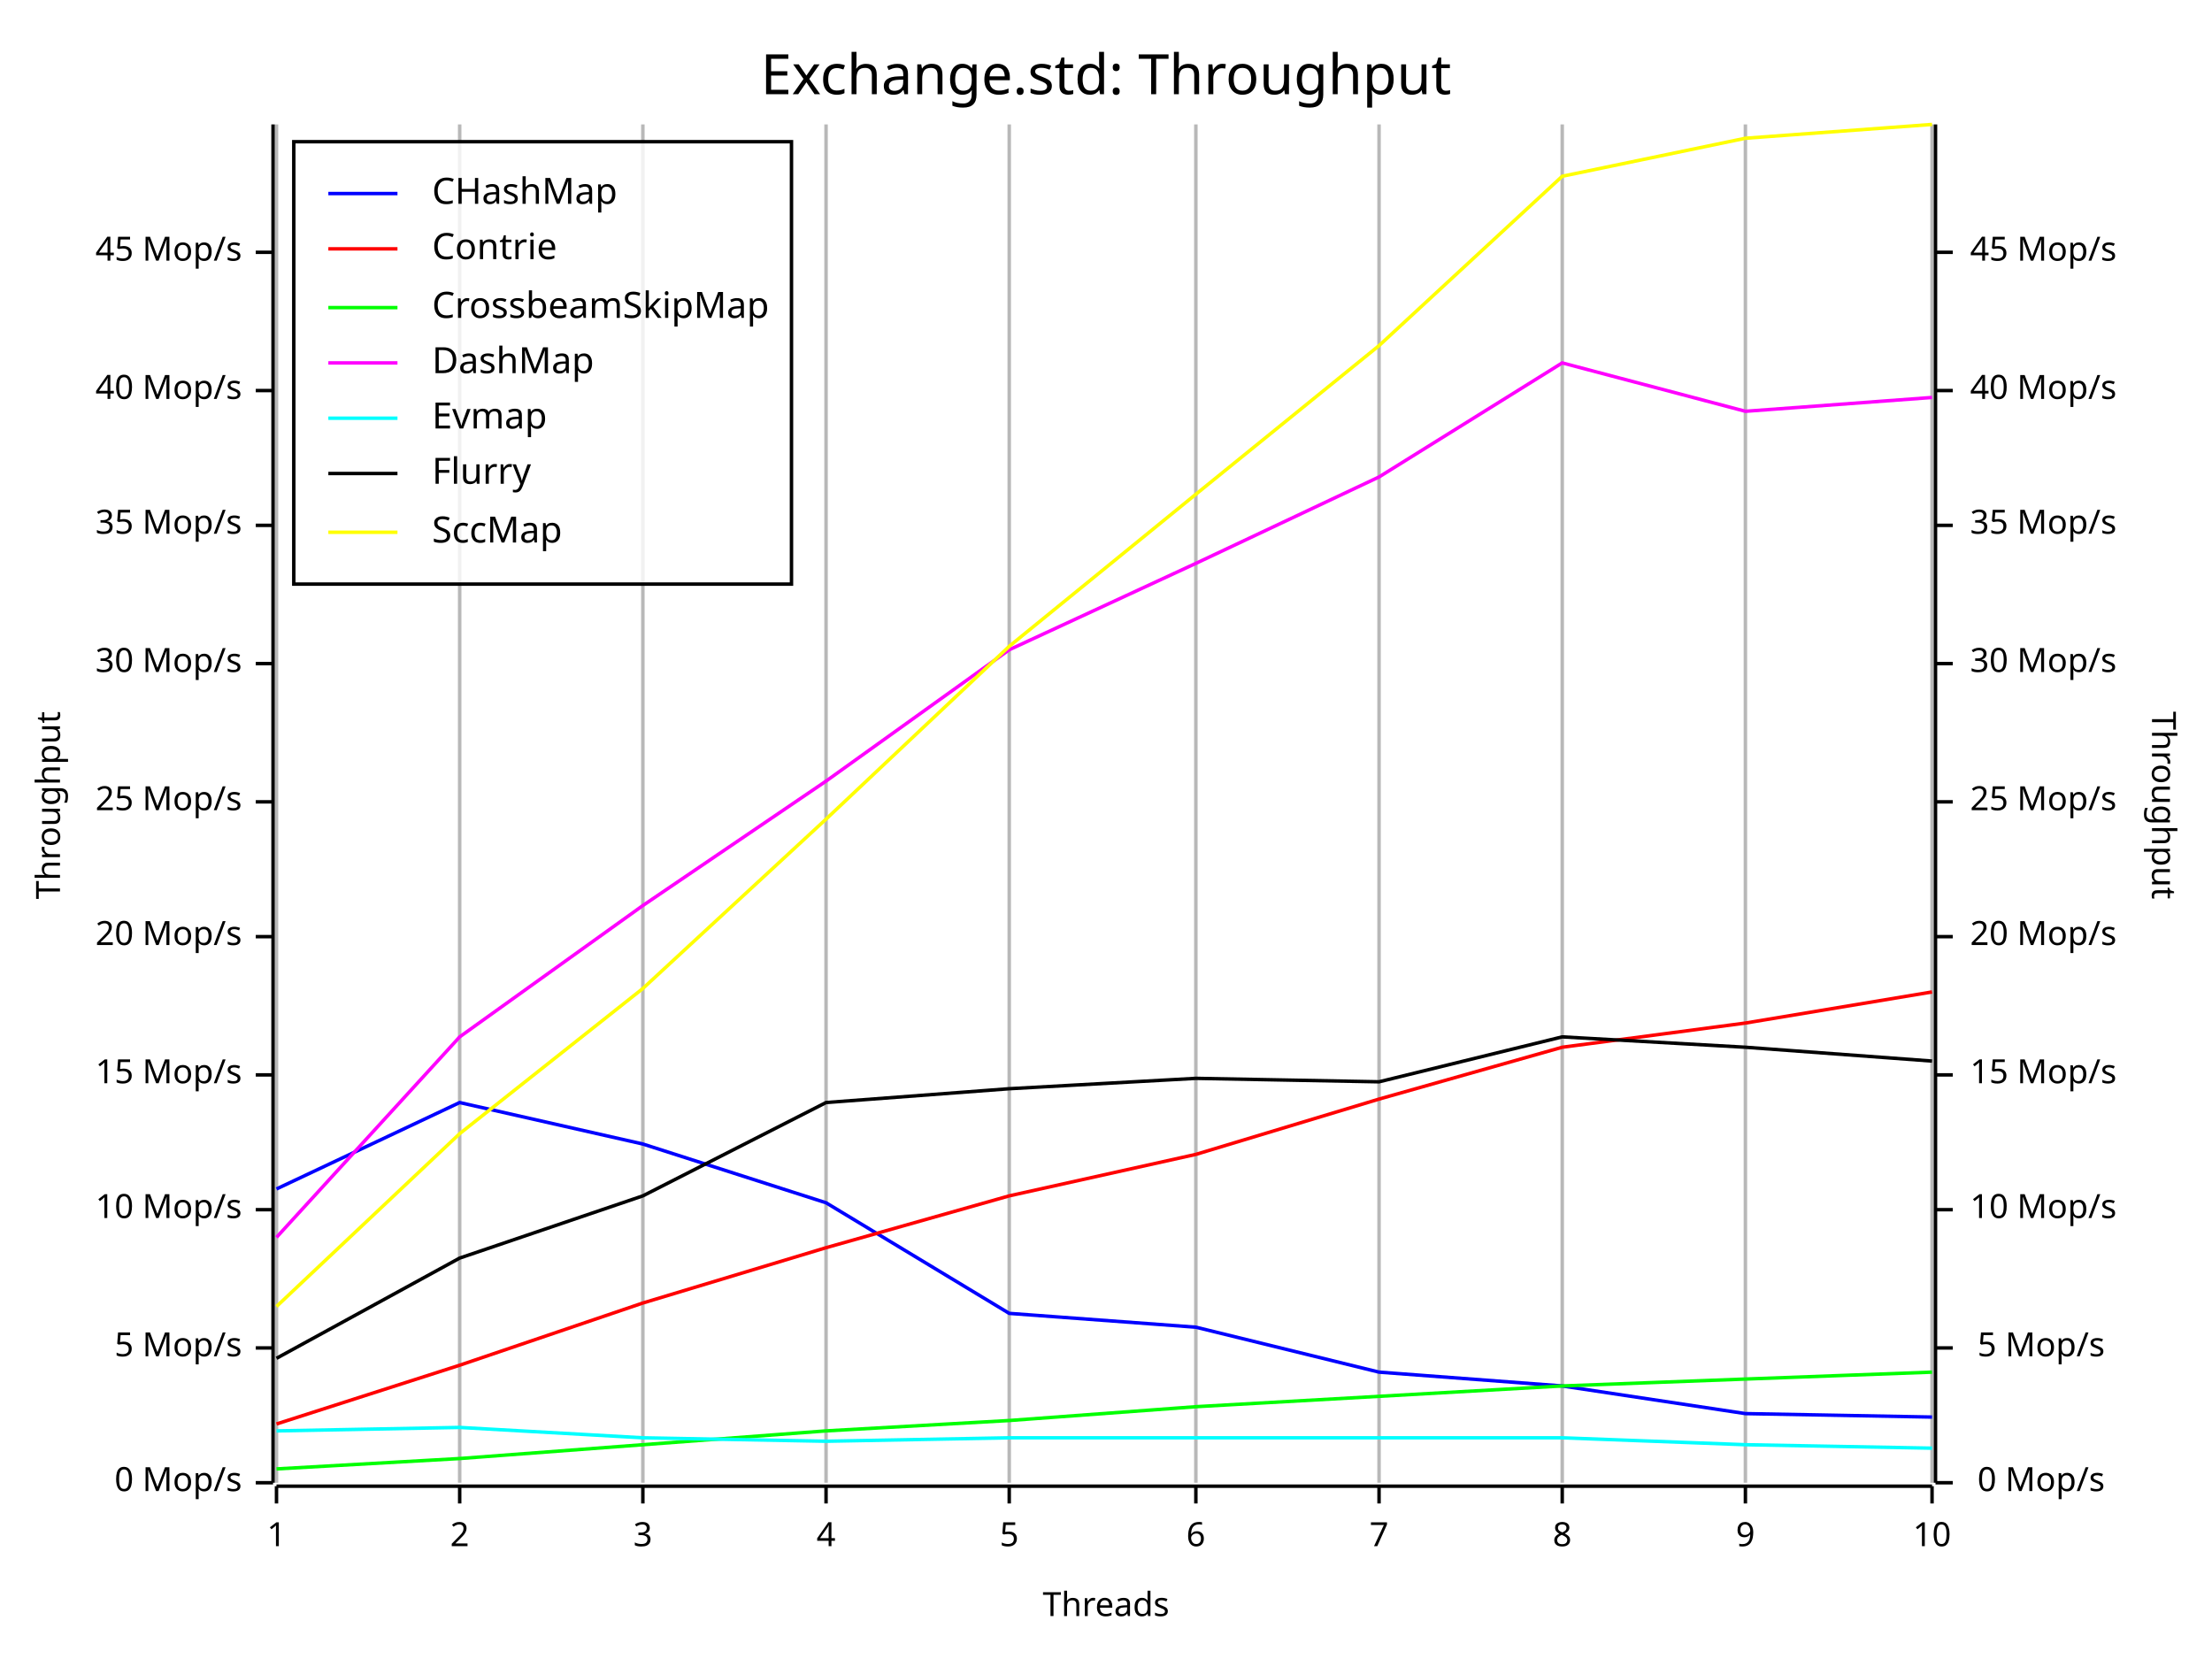
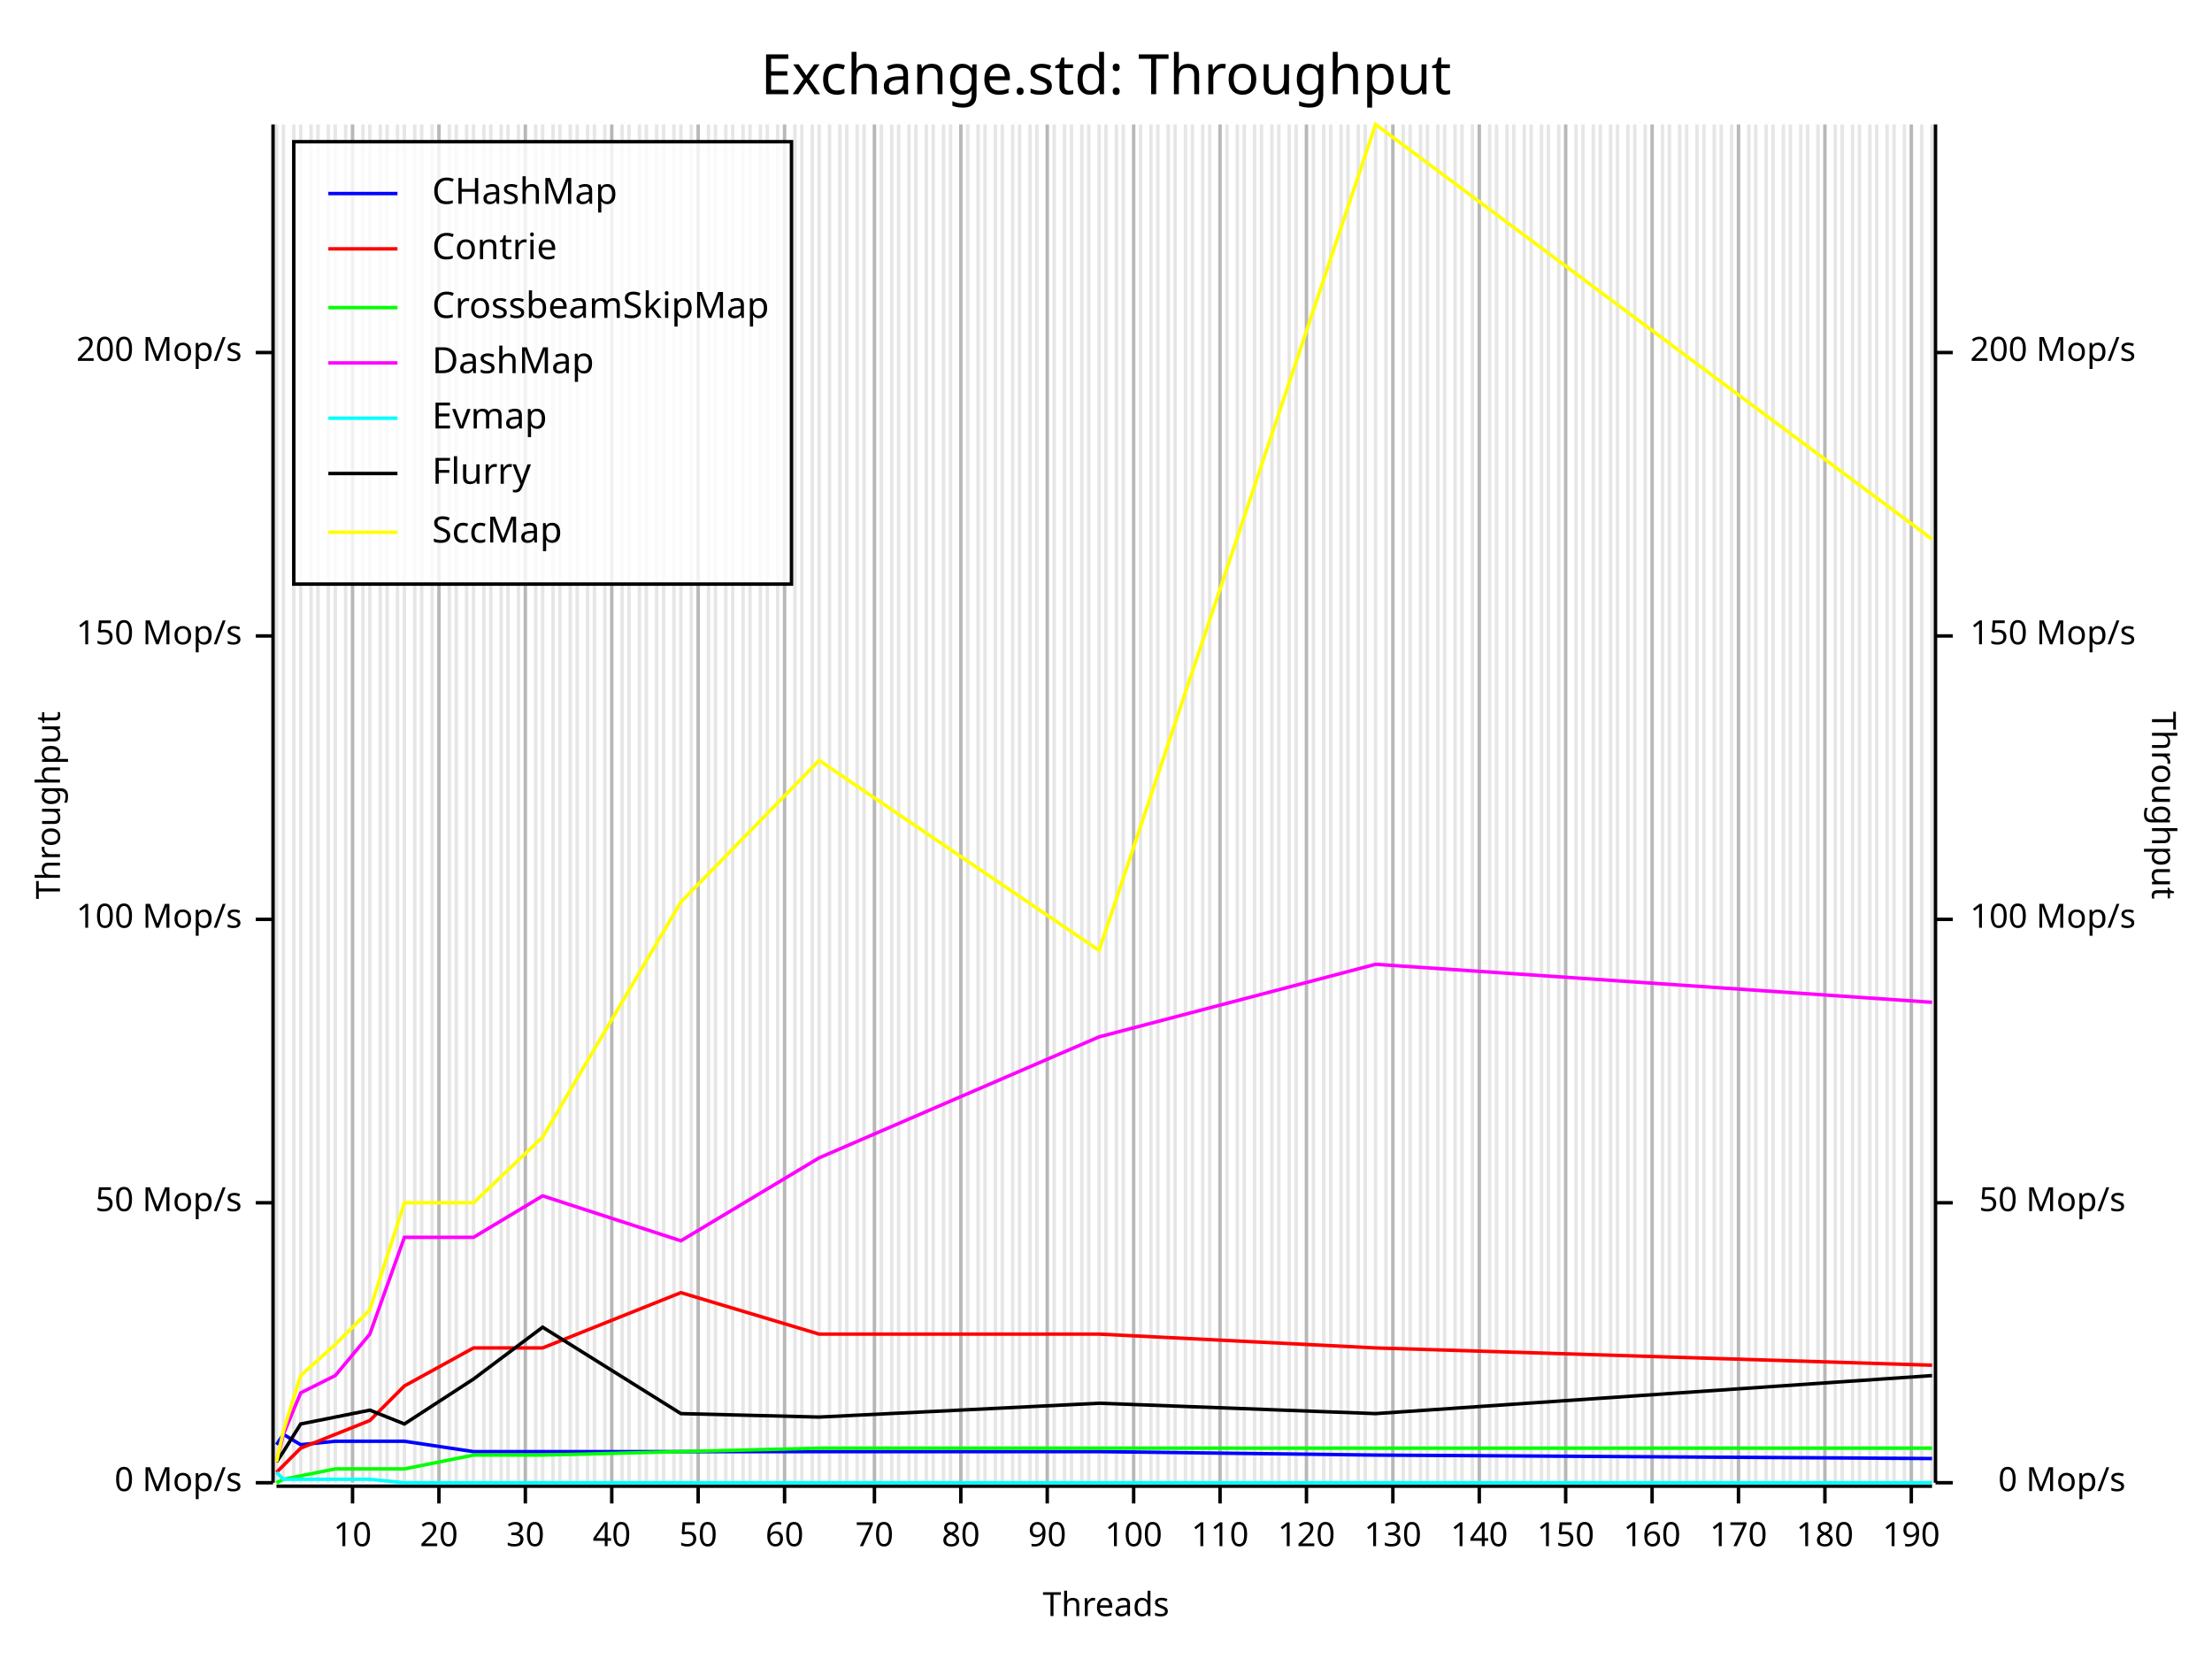
<svg xmlns="http://www.w3.org/2000/svg" width="640" height="480" viewBox="0 0 640 480">
  <rect x="0" y="0" width="640" height="480" opacity="1" fill="#FFFFFF" stroke="none" />
  <text x="320" y="15" dy="0.76em" text-anchor="middle" font-family="Fira Code" font-size="16.129" opacity="1" fill="#000000">
Exchange.std: Throughput
</text>
  <line opacity="0.1" stroke="#000000" stroke-width="1" x1="80" y1="429" x2="80" y2="36" />
-   <line opacity="0.1" stroke="#000000" stroke-width="1" x1="133" y1="429" x2="133" y2="36" />
-   <line opacity="0.1" stroke="#000000" stroke-width="1" x1="186" y1="429" x2="186" y2="36" />
-   <line opacity="0.1" stroke="#000000" stroke-width="1" x1="239" y1="429" x2="239" y2="36" />
-   <line opacity="0.1" stroke="#000000" stroke-width="1" x1="292" y1="429" x2="292" y2="36" />
-   <line opacity="0.1" stroke="#000000" stroke-width="1" x1="346" y1="429" x2="346" y2="36" />
-   <line opacity="0.1" stroke="#000000" stroke-width="1" x1="399" y1="429" x2="399" y2="36" />
-   <line opacity="0.1" stroke="#000000" stroke-width="1" x1="452" y1="429" x2="452" y2="36" />
-   <line opacity="0.1" stroke="#000000" stroke-width="1" x1="505" y1="429" x2="505" y2="36" />
+   <line opacity="0.1" stroke="#000000" stroke-width="1" x1="82" y1="429" x2="82" y2="36" />
+   <line opacity="0.1" stroke="#000000" stroke-width="1" x1="85" y1="429" x2="85" y2="36" />
+   <line opacity="0.1" stroke="#000000" stroke-width="1" x1="87" y1="429" x2="87" y2="36" />
+   <line opacity="0.1" stroke="#000000" stroke-width="1" x1="90" y1="429" x2="90" y2="36" />
+   <line opacity="0.1" stroke="#000000" stroke-width="1" x1="92" y1="429" x2="92" y2="36" />
+   <line opacity="0.1" stroke="#000000" stroke-width="1" x1="95" y1="429" x2="95" y2="36" />
+   <line opacity="0.1" stroke="#000000" stroke-width="1" x1="97" y1="429" x2="97" y2="36" />
+   <line opacity="0.1" stroke="#000000" stroke-width="1" x1="100" y1="429" x2="100" y2="36" />
+   <line opacity="0.1" stroke="#000000" stroke-width="1" x1="102" y1="429" x2="102" y2="36" />
+   <line opacity="0.1" stroke="#000000" stroke-width="1" x1="105" y1="429" x2="105" y2="36" />
+   <line opacity="0.1" stroke="#000000" stroke-width="1" x1="107" y1="429" x2="107" y2="36" />
+   <line opacity="0.1" stroke="#000000" stroke-width="1" x1="110" y1="429" x2="110" y2="36" />
+   <line opacity="0.1" stroke="#000000" stroke-width="1" x1="112" y1="429" x2="112" y2="36" />
+   <line opacity="0.1" stroke="#000000" stroke-width="1" x1="115" y1="429" x2="115" y2="36" />
+   <line opacity="0.1" stroke="#000000" stroke-width="1" x1="117" y1="429" x2="117" y2="36" />
+   <line opacity="0.1" stroke="#000000" stroke-width="1" x1="120" y1="429" x2="120" y2="36" />
+   <line opacity="0.1" stroke="#000000" stroke-width="1" x1="122" y1="429" x2="122" y2="36" />
+   <line opacity="0.1" stroke="#000000" stroke-width="1" x1="125" y1="429" x2="125" y2="36" />
+   <line opacity="0.1" stroke="#000000" stroke-width="1" x1="127" y1="429" x2="127" y2="36" />
+   <line opacity="0.1" stroke="#000000" stroke-width="1" x1="130" y1="429" x2="130" y2="36" />
+   <line opacity="0.1" stroke="#000000" stroke-width="1" x1="132" y1="429" x2="132" y2="36" />
+   <line opacity="0.1" stroke="#000000" stroke-width="1" x1="135" y1="429" x2="135" y2="36" />
+   <line opacity="0.1" stroke="#000000" stroke-width="1" x1="137" y1="429" x2="137" y2="36" />
+   <line opacity="0.1" stroke="#000000" stroke-width="1" x1="140" y1="429" x2="140" y2="36" />
+   <line opacity="0.1" stroke="#000000" stroke-width="1" x1="142" y1="429" x2="142" y2="36" />
+   <line opacity="0.1" stroke="#000000" stroke-width="1" x1="145" y1="429" x2="145" y2="36" />
+   <line opacity="0.1" stroke="#000000" stroke-width="1" x1="147" y1="429" x2="147" y2="36" />
+   <line opacity="0.1" stroke="#000000" stroke-width="1" x1="150" y1="429" x2="150" y2="36" />
+   <line opacity="0.1" stroke="#000000" stroke-width="1" x1="152" y1="429" x2="152" y2="36" />
+   <line opacity="0.1" stroke="#000000" stroke-width="1" x1="155" y1="429" x2="155" y2="36" />
+   <line opacity="0.1" stroke="#000000" stroke-width="1" x1="157" y1="429" x2="157" y2="36" />
+   <line opacity="0.1" stroke="#000000" stroke-width="1" x1="160" y1="429" x2="160" y2="36" />
+   <line opacity="0.1" stroke="#000000" stroke-width="1" x1="162" y1="429" x2="162" y2="36" />
+   <line opacity="0.1" stroke="#000000" stroke-width="1" x1="165" y1="429" x2="165" y2="36" />
+   <line opacity="0.1" stroke="#000000" stroke-width="1" x1="167" y1="429" x2="167" y2="36" />
+   <line opacity="0.1" stroke="#000000" stroke-width="1" x1="170" y1="429" x2="170" y2="36" />
+   <line opacity="0.1" stroke="#000000" stroke-width="1" x1="172" y1="429" x2="172" y2="36" />
+   <line opacity="0.1" stroke="#000000" stroke-width="1" x1="175" y1="429" x2="175" y2="36" />
+   <line opacity="0.1" stroke="#000000" stroke-width="1" x1="177" y1="429" x2="177" y2="36" />
+   <line opacity="0.1" stroke="#000000" stroke-width="1" x1="180" y1="429" x2="180" y2="36" />
+   <line opacity="0.1" stroke="#000000" stroke-width="1" x1="182" y1="429" x2="182" y2="36" />
+   <line opacity="0.1" stroke="#000000" stroke-width="1" x1="185" y1="429" x2="185" y2="36" />
+   <line opacity="0.1" stroke="#000000" stroke-width="1" x1="187" y1="429" x2="187" y2="36" />
+   <line opacity="0.1" stroke="#000000" stroke-width="1" x1="190" y1="429" x2="190" y2="36" />
+   <line opacity="0.1" stroke="#000000" stroke-width="1" x1="192" y1="429" x2="192" y2="36" />
+   <line opacity="0.1" stroke="#000000" stroke-width="1" x1="195" y1="429" x2="195" y2="36" />
+   <line opacity="0.1" stroke="#000000" stroke-width="1" x1="197" y1="429" x2="197" y2="36" />
+   <line opacity="0.1" stroke="#000000" stroke-width="1" x1="200" y1="429" x2="200" y2="36" />
+   <line opacity="0.1" stroke="#000000" stroke-width="1" x1="202" y1="429" x2="202" y2="36" />
+   <line opacity="0.1" stroke="#000000" stroke-width="1" x1="205" y1="429" x2="205" y2="36" />
+   <line opacity="0.1" stroke="#000000" stroke-width="1" x1="207" y1="429" x2="207" y2="36" />
+   <line opacity="0.1" stroke="#000000" stroke-width="1" x1="210" y1="429" x2="210" y2="36" />
+   <line opacity="0.1" stroke="#000000" stroke-width="1" x1="212" y1="429" x2="212" y2="36" />
+   <line opacity="0.1" stroke="#000000" stroke-width="1" x1="215" y1="429" x2="215" y2="36" />
+   <line opacity="0.1" stroke="#000000" stroke-width="1" x1="217" y1="429" x2="217" y2="36" />
+   <line opacity="0.1" stroke="#000000" stroke-width="1" x1="220" y1="429" x2="220" y2="36" />
+   <line opacity="0.1" stroke="#000000" stroke-width="1" x1="222" y1="429" x2="222" y2="36" />
+   <line opacity="0.1" stroke="#000000" stroke-width="1" x1="225" y1="429" x2="225" y2="36" />
+   <line opacity="0.1" stroke="#000000" stroke-width="1" x1="227" y1="429" x2="227" y2="36" />
+   <line opacity="0.1" stroke="#000000" stroke-width="1" x1="230" y1="429" x2="230" y2="36" />
+   <line opacity="0.1" stroke="#000000" stroke-width="1" x1="232" y1="429" x2="232" y2="36" />
+   <line opacity="0.1" stroke="#000000" stroke-width="1" x1="235" y1="429" x2="235" y2="36" />
+   <line opacity="0.1" stroke="#000000" stroke-width="1" x1="237" y1="429" x2="237" y2="36" />
+   <line opacity="0.1" stroke="#000000" stroke-width="1" x1="240" y1="429" x2="240" y2="36" />
+   <line opacity="0.1" stroke="#000000" stroke-width="1" x1="243" y1="429" x2="243" y2="36" />
+   <line opacity="0.1" stroke="#000000" stroke-width="1" x1="245" y1="429" x2="245" y2="36" />
+   <line opacity="0.1" stroke="#000000" stroke-width="1" x1="248" y1="429" x2="248" y2="36" />
+   <line opacity="0.1" stroke="#000000" stroke-width="1" x1="250" y1="429" x2="250" y2="36" />
+   <line opacity="0.1" stroke="#000000" stroke-width="1" x1="253" y1="429" x2="253" y2="36" />
+   <line opacity="0.1" stroke="#000000" stroke-width="1" x1="255" y1="429" x2="255" y2="36" />
+   <line opacity="0.1" stroke="#000000" stroke-width="1" x1="258" y1="429" x2="258" y2="36" />
+   <line opacity="0.1" stroke="#000000" stroke-width="1" x1="260" y1="429" x2="260" y2="36" />
+   <line opacity="0.1" stroke="#000000" stroke-width="1" x1="263" y1="429" x2="263" y2="36" />
+   <line opacity="0.1" stroke="#000000" stroke-width="1" x1="265" y1="429" x2="265" y2="36" />
+   <line opacity="0.1" stroke="#000000" stroke-width="1" x1="268" y1="429" x2="268" y2="36" />
+   <line opacity="0.1" stroke="#000000" stroke-width="1" x1="270" y1="429" x2="270" y2="36" />
+   <line opacity="0.1" stroke="#000000" stroke-width="1" x1="273" y1="429" x2="273" y2="36" />
+   <line opacity="0.1" stroke="#000000" stroke-width="1" x1="275" y1="429" x2="275" y2="36" />
+   <line opacity="0.1" stroke="#000000" stroke-width="1" x1="278" y1="429" x2="278" y2="36" />
+   <line opacity="0.1" stroke="#000000" stroke-width="1" x1="280" y1="429" x2="280" y2="36" />
+   <line opacity="0.1" stroke="#000000" stroke-width="1" x1="283" y1="429" x2="283" y2="36" />
+   <line opacity="0.1" stroke="#000000" stroke-width="1" x1="285" y1="429" x2="285" y2="36" />
+   <line opacity="0.1" stroke="#000000" stroke-width="1" x1="288" y1="429" x2="288" y2="36" />
+   <line opacity="0.1" stroke="#000000" stroke-width="1" x1="290" y1="429" x2="290" y2="36" />
+   <line opacity="0.1" stroke="#000000" stroke-width="1" x1="293" y1="429" x2="293" y2="36" />
+   <line opacity="0.1" stroke="#000000" stroke-width="1" x1="295" y1="429" x2="295" y2="36" />
+   <line opacity="0.1" stroke="#000000" stroke-width="1" x1="298" y1="429" x2="298" y2="36" />
+   <line opacity="0.1" stroke="#000000" stroke-width="1" x1="300" y1="429" x2="300" y2="36" />
+   <line opacity="0.1" stroke="#000000" stroke-width="1" x1="303" y1="429" x2="303" y2="36" />
+   <line opacity="0.1" stroke="#000000" stroke-width="1" x1="305" y1="429" x2="305" y2="36" />
+   <line opacity="0.1" stroke="#000000" stroke-width="1" x1="308" y1="429" x2="308" y2="36" />
+   <line opacity="0.1" stroke="#000000" stroke-width="1" x1="310" y1="429" x2="310" y2="36" />
+   <line opacity="0.1" stroke="#000000" stroke-width="1" x1="313" y1="429" x2="313" y2="36" />
+   <line opacity="0.1" stroke="#000000" stroke-width="1" x1="315" y1="429" x2="315" y2="36" />
+   <line opacity="0.1" stroke="#000000" stroke-width="1" x1="318" y1="429" x2="318" y2="36" />
+   <line opacity="0.1" stroke="#000000" stroke-width="1" x1="320" y1="429" x2="320" y2="36" />
+   <line opacity="0.1" stroke="#000000" stroke-width="1" x1="323" y1="429" x2="323" y2="36" />
+   <line opacity="0.1" stroke="#000000" stroke-width="1" x1="325" y1="429" x2="325" y2="36" />
+   <line opacity="0.1" stroke="#000000" stroke-width="1" x1="328" y1="429" x2="328" y2="36" />
+   <line opacity="0.1" stroke="#000000" stroke-width="1" x1="330" y1="429" x2="330" y2="36" />
+   <line opacity="0.1" stroke="#000000" stroke-width="1" x1="333" y1="429" x2="333" y2="36" />
+   <line opacity="0.1" stroke="#000000" stroke-width="1" x1="335" y1="429" x2="335" y2="36" />
+   <line opacity="0.1" stroke="#000000" stroke-width="1" x1="338" y1="429" x2="338" y2="36" />
+   <line opacity="0.1" stroke="#000000" stroke-width="1" x1="340" y1="429" x2="340" y2="36" />
+   <line opacity="0.1" stroke="#000000" stroke-width="1" x1="343" y1="429" x2="343" y2="36" />
+   <line opacity="0.1" stroke="#000000" stroke-width="1" x1="345" y1="429" x2="345" y2="36" />
+   <line opacity="0.1" stroke="#000000" stroke-width="1" x1="348" y1="429" x2="348" y2="36" />
+   <line opacity="0.1" stroke="#000000" stroke-width="1" x1="350" y1="429" x2="350" y2="36" />
+   <line opacity="0.1" stroke="#000000" stroke-width="1" x1="353" y1="429" x2="353" y2="36" />
+   <line opacity="0.1" stroke="#000000" stroke-width="1" x1="355" y1="429" x2="355" y2="36" />
+   <line opacity="0.1" stroke="#000000" stroke-width="1" x1="358" y1="429" x2="358" y2="36" />
+   <line opacity="0.1" stroke="#000000" stroke-width="1" x1="360" y1="429" x2="360" y2="36" />
+   <line opacity="0.1" stroke="#000000" stroke-width="1" x1="363" y1="429" x2="363" y2="36" />
+   <line opacity="0.1" stroke="#000000" stroke-width="1" x1="365" y1="429" x2="365" y2="36" />
+   <line opacity="0.1" stroke="#000000" stroke-width="1" x1="368" y1="429" x2="368" y2="36" />
+   <line opacity="0.1" stroke="#000000" stroke-width="1" x1="370" y1="429" x2="370" y2="36" />
+   <line opacity="0.1" stroke="#000000" stroke-width="1" x1="373" y1="429" x2="373" y2="36" />
+   <line opacity="0.1" stroke="#000000" stroke-width="1" x1="375" y1="429" x2="375" y2="36" />
+   <line opacity="0.1" stroke="#000000" stroke-width="1" x1="378" y1="429" x2="378" y2="36" />
+   <line opacity="0.1" stroke="#000000" stroke-width="1" x1="380" y1="429" x2="380" y2="36" />
+   <line opacity="0.1" stroke="#000000" stroke-width="1" x1="383" y1="429" x2="383" y2="36" />
+   <line opacity="0.1" stroke="#000000" stroke-width="1" x1="385" y1="429" x2="385" y2="36" />
+   <line opacity="0.1" stroke="#000000" stroke-width="1" x1="388" y1="429" x2="388" y2="36" />
+   <line opacity="0.1" stroke="#000000" stroke-width="1" x1="390" y1="429" x2="390" y2="36" />
+   <line opacity="0.1" stroke="#000000" stroke-width="1" x1="393" y1="429" x2="393" y2="36" />
+   <line opacity="0.1" stroke="#000000" stroke-width="1" x1="395" y1="429" x2="395" y2="36" />
+   <line opacity="0.1" stroke="#000000" stroke-width="1" x1="398" y1="429" x2="398" y2="36" />
+   <line opacity="0.1" stroke="#000000" stroke-width="1" x1="401" y1="429" x2="401" y2="36" />
+   <line opacity="0.1" stroke="#000000" stroke-width="1" x1="403" y1="429" x2="403" y2="36" />
+   <line opacity="0.1" stroke="#000000" stroke-width="1" x1="406" y1="429" x2="406" y2="36" />
+   <line opacity="0.1" stroke="#000000" stroke-width="1" x1="408" y1="429" x2="408" y2="36" />
+   <line opacity="0.1" stroke="#000000" stroke-width="1" x1="411" y1="429" x2="411" y2="36" />
+   <line opacity="0.1" stroke="#000000" stroke-width="1" x1="413" y1="429" x2="413" y2="36" />
+   <line opacity="0.1" stroke="#000000" stroke-width="1" x1="416" y1="429" x2="416" y2="36" />
+   <line opacity="0.1" stroke="#000000" stroke-width="1" x1="418" y1="429" x2="418" y2="36" />
+   <line opacity="0.1" stroke="#000000" stroke-width="1" x1="421" y1="429" x2="421" y2="36" />
+   <line opacity="0.1" stroke="#000000" stroke-width="1" x1="423" y1="429" x2="423" y2="36" />
+   <line opacity="0.1" stroke="#000000" stroke-width="1" x1="426" y1="429" x2="426" y2="36" />
+   <line opacity="0.1" stroke="#000000" stroke-width="1" x1="428" y1="429" x2="428" y2="36" />
+   <line opacity="0.1" stroke="#000000" stroke-width="1" x1="431" y1="429" x2="431" y2="36" />
+   <line opacity="0.1" stroke="#000000" stroke-width="1" x1="433" y1="429" x2="433" y2="36" />
+   <line opacity="0.1" stroke="#000000" stroke-width="1" x1="436" y1="429" x2="436" y2="36" />
+   <line opacity="0.1" stroke="#000000" stroke-width="1" x1="438" y1="429" x2="438" y2="36" />
+   <line opacity="0.1" stroke="#000000" stroke-width="1" x1="441" y1="429" x2="441" y2="36" />
+   <line opacity="0.1" stroke="#000000" stroke-width="1" x1="443" y1="429" x2="443" y2="36" />
+   <line opacity="0.1" stroke="#000000" stroke-width="1" x1="446" y1="429" x2="446" y2="36" />
+   <line opacity="0.1" stroke="#000000" stroke-width="1" x1="448" y1="429" x2="448" y2="36" />
+   <line opacity="0.1" stroke="#000000" stroke-width="1" x1="451" y1="429" x2="451" y2="36" />
+   <line opacity="0.1" stroke="#000000" stroke-width="1" x1="453" y1="429" x2="453" y2="36" />
+   <line opacity="0.1" stroke="#000000" stroke-width="1" x1="456" y1="429" x2="456" y2="36" />
+   <line opacity="0.1" stroke="#000000" stroke-width="1" x1="458" y1="429" x2="458" y2="36" />
+   <line opacity="0.1" stroke="#000000" stroke-width="1" x1="461" y1="429" x2="461" y2="36" />
+   <line opacity="0.1" stroke="#000000" stroke-width="1" x1="463" y1="429" x2="463" y2="36" />
+   <line opacity="0.1" stroke="#000000" stroke-width="1" x1="466" y1="429" x2="466" y2="36" />
+   <line opacity="0.1" stroke="#000000" stroke-width="1" x1="468" y1="429" x2="468" y2="36" />
+   <line opacity="0.1" stroke="#000000" stroke-width="1" x1="471" y1="429" x2="471" y2="36" />
+   <line opacity="0.1" stroke="#000000" stroke-width="1" x1="473" y1="429" x2="473" y2="36" />
+   <line opacity="0.1" stroke="#000000" stroke-width="1" x1="476" y1="429" x2="476" y2="36" />
+   <line opacity="0.1" stroke="#000000" stroke-width="1" x1="478" y1="429" x2="478" y2="36" />
+   <line opacity="0.1" stroke="#000000" stroke-width="1" x1="481" y1="429" x2="481" y2="36" />
+   <line opacity="0.1" stroke="#000000" stroke-width="1" x1="483" y1="429" x2="483" y2="36" />
+   <line opacity="0.1" stroke="#000000" stroke-width="1" x1="486" y1="429" x2="486" y2="36" />
+   <line opacity="0.1" stroke="#000000" stroke-width="1" x1="488" y1="429" x2="488" y2="36" />
+   <line opacity="0.1" stroke="#000000" stroke-width="1" x1="491" y1="429" x2="491" y2="36" />
+   <line opacity="0.1" stroke="#000000" stroke-width="1" x1="493" y1="429" x2="493" y2="36" />
+   <line opacity="0.1" stroke="#000000" stroke-width="1" x1="496" y1="429" x2="496" y2="36" />
+   <line opacity="0.1" stroke="#000000" stroke-width="1" x1="498" y1="429" x2="498" y2="36" />
+   <line opacity="0.1" stroke="#000000" stroke-width="1" x1="501" y1="429" x2="501" y2="36" />
+   <line opacity="0.1" stroke="#000000" stroke-width="1" x1="503" y1="429" x2="503" y2="36" />
+   <line opacity="0.1" stroke="#000000" stroke-width="1" x1="506" y1="429" x2="506" y2="36" />
+   <line opacity="0.1" stroke="#000000" stroke-width="1" x1="508" y1="429" x2="508" y2="36" />
+   <line opacity="0.1" stroke="#000000" stroke-width="1" x1="511" y1="429" x2="511" y2="36" />
+   <line opacity="0.1" stroke="#000000" stroke-width="1" x1="513" y1="429" x2="513" y2="36" />
+   <line opacity="0.1" stroke="#000000" stroke-width="1" x1="516" y1="429" x2="516" y2="36" />
+   <line opacity="0.1" stroke="#000000" stroke-width="1" x1="518" y1="429" x2="518" y2="36" />
+   <line opacity="0.1" stroke="#000000" stroke-width="1" x1="521" y1="429" x2="521" y2="36" />
+   <line opacity="0.1" stroke="#000000" stroke-width="1" x1="523" y1="429" x2="523" y2="36" />
+   <line opacity="0.1" stroke="#000000" stroke-width="1" x1="526" y1="429" x2="526" y2="36" />
+   <line opacity="0.1" stroke="#000000" stroke-width="1" x1="528" y1="429" x2="528" y2="36" />
+   <line opacity="0.1" stroke="#000000" stroke-width="1" x1="531" y1="429" x2="531" y2="36" />
+   <line opacity="0.1" stroke="#000000" stroke-width="1" x1="533" y1="429" x2="533" y2="36" />
+   <line opacity="0.1" stroke="#000000" stroke-width="1" x1="536" y1="429" x2="536" y2="36" />
+   <line opacity="0.1" stroke="#000000" stroke-width="1" x1="538" y1="429" x2="538" y2="36" />
+   <line opacity="0.1" stroke="#000000" stroke-width="1" x1="541" y1="429" x2="541" y2="36" />
+   <line opacity="0.1" stroke="#000000" stroke-width="1" x1="543" y1="429" x2="543" y2="36" />
+   <line opacity="0.1" stroke="#000000" stroke-width="1" x1="546" y1="429" x2="546" y2="36" />
+   <line opacity="0.1" stroke="#000000" stroke-width="1" x1="548" y1="429" x2="548" y2="36" />
+   <line opacity="0.1" stroke="#000000" stroke-width="1" x1="551" y1="429" x2="551" y2="36" />
+   <line opacity="0.1" stroke="#000000" stroke-width="1" x1="553" y1="429" x2="553" y2="36" />
+   <line opacity="0.1" stroke="#000000" stroke-width="1" x1="556" y1="429" x2="556" y2="36" />
  <line opacity="0.1" stroke="#000000" stroke-width="1" x1="559" y1="429" x2="559" y2="36" />
  <text x="10" y="233" dy="0.76em" text-anchor="middle" font-family="sans-serif" font-size="9.677" opacity="1" fill="#000000" transform="rotate(270, 10, 233)">
Throughput
</text>
  <text x="320" y="470" dy="-0.5ex" text-anchor="middle" font-family="sans-serif" font-size="9.677" opacity="1" fill="#000000">
Threads
</text>
  <text x="630" y="233" dy="0.76em" text-anchor="middle" font-family="sans-serif" font-size="9.677" opacity="1" fill="#000000" transform="rotate(90, 630, 233)">
Throughput
</text>
-   <line opacity="0.2" stroke="#000000" stroke-width="1" x1="80" y1="429" x2="80" y2="36" />
-   <line opacity="0.2" stroke="#000000" stroke-width="1" x1="133" y1="429" x2="133" y2="36" />
-   <line opacity="0.2" stroke="#000000" stroke-width="1" x1="186" y1="429" x2="186" y2="36" />
-   <line opacity="0.2" stroke="#000000" stroke-width="1" x1="239" y1="429" x2="239" y2="36" />
-   <line opacity="0.2" stroke="#000000" stroke-width="1" x1="292" y1="429" x2="292" y2="36" />
-   <line opacity="0.2" stroke="#000000" stroke-width="1" x1="346" y1="429" x2="346" y2="36" />
-   <line opacity="0.2" stroke="#000000" stroke-width="1" x1="399" y1="429" x2="399" y2="36" />
-   <line opacity="0.2" stroke="#000000" stroke-width="1" x1="452" y1="429" x2="452" y2="36" />
-   <line opacity="0.2" stroke="#000000" stroke-width="1" x1="505" y1="429" x2="505" y2="36" />
-   <line opacity="0.2" stroke="#000000" stroke-width="1" x1="559" y1="429" x2="559" y2="36" />
+   <line opacity="0.2" stroke="#000000" stroke-width="1" x1="102" y1="429" x2="102" y2="36" />
+   <line opacity="0.2" stroke="#000000" stroke-width="1" x1="127" y1="429" x2="127" y2="36" />
+   <line opacity="0.2" stroke="#000000" stroke-width="1" x1="152" y1="429" x2="152" y2="36" />
+   <line opacity="0.2" stroke="#000000" stroke-width="1" x1="177" y1="429" x2="177" y2="36" />
+   <line opacity="0.2" stroke="#000000" stroke-width="1" x1="202" y1="429" x2="202" y2="36" />
+   <line opacity="0.2" stroke="#000000" stroke-width="1" x1="227" y1="429" x2="227" y2="36" />
+   <line opacity="0.2" stroke="#000000" stroke-width="1" x1="253" y1="429" x2="253" y2="36" />
+   <line opacity="0.2" stroke="#000000" stroke-width="1" x1="278" y1="429" x2="278" y2="36" />
+   <line opacity="0.2" stroke="#000000" stroke-width="1" x1="303" y1="429" x2="303" y2="36" />
+   <line opacity="0.2" stroke="#000000" stroke-width="1" x1="328" y1="429" x2="328" y2="36" />
+   <line opacity="0.2" stroke="#000000" stroke-width="1" x1="353" y1="429" x2="353" y2="36" />
+   <line opacity="0.2" stroke="#000000" stroke-width="1" x1="378" y1="429" x2="378" y2="36" />
+   <line opacity="0.2" stroke="#000000" stroke-width="1" x1="403" y1="429" x2="403" y2="36" />
+   <line opacity="0.2" stroke="#000000" stroke-width="1" x1="428" y1="429" x2="428" y2="36" />
+   <line opacity="0.2" stroke="#000000" stroke-width="1" x1="453" y1="429" x2="453" y2="36" />
+   <line opacity="0.2" stroke="#000000" stroke-width="1" x1="478" y1="429" x2="478" y2="36" />
+   <line opacity="0.2" stroke="#000000" stroke-width="1" x1="503" y1="429" x2="503" y2="36" />
+   <line opacity="0.2" stroke="#000000" stroke-width="1" x1="528" y1="429" x2="528" y2="36" />
+   <line opacity="0.2" stroke="#000000" stroke-width="1" x1="553" y1="429" x2="553" y2="36" />
  <polyline fill="none" opacity="1" stroke="#000000" stroke-width="1" points="79,36 79,429 " />
  <text x="70" y="429" dy="0.5ex" text-anchor="end" font-family="sans-serif" font-size="9.677" opacity="1" fill="#000000">
0 Mop/s
</text>
  <polyline fill="none" opacity="1" stroke="#000000" stroke-width="1" points="74,429 79,429 " />
-   <text x="70" y="390" dy="0.5ex" text-anchor="end" font-family="sans-serif" font-size="9.677" opacity="1" fill="#000000">
- 5 Mop/s
- </text>
-   <polyline fill="none" opacity="1" stroke="#000000" stroke-width="1" points="74,390 79,390 " />
-   <text x="70" y="350" dy="0.5ex" text-anchor="end" font-family="sans-serif" font-size="9.677" opacity="1" fill="#000000">
- 10 Mop/s
- </text>
-   <polyline fill="none" opacity="1" stroke="#000000" stroke-width="1" points="74,350 79,350 " />
-   <text x="70" y="311" dy="0.5ex" text-anchor="end" font-family="sans-serif" font-size="9.677" opacity="1" fill="#000000">
- 15 Mop/s
- </text>
-   <polyline fill="none" opacity="1" stroke="#000000" stroke-width="1" points="74,311 79,311 " />
-   <text x="70" y="271" dy="0.5ex" text-anchor="end" font-family="sans-serif" font-size="9.677" opacity="1" fill="#000000">
- 20 Mop/s
- </text>
-   <polyline fill="none" opacity="1" stroke="#000000" stroke-width="1" points="74,271 79,271 " />
-   <text x="70" y="232" dy="0.5ex" text-anchor="end" font-family="sans-serif" font-size="9.677" opacity="1" fill="#000000">
- 25 Mop/s
- </text>
-   <polyline fill="none" opacity="1" stroke="#000000" stroke-width="1" points="74,232 79,232 " />
-   <text x="70" y="192" dy="0.5ex" text-anchor="end" font-family="sans-serif" font-size="9.677" opacity="1" fill="#000000">
- 30 Mop/s
- </text>
-   <polyline fill="none" opacity="1" stroke="#000000" stroke-width="1" points="74,192 79,192 " />
-   <text x="70" y="152" dy="0.5ex" text-anchor="end" font-family="sans-serif" font-size="9.677" opacity="1" fill="#000000">
- 35 Mop/s
- </text>
-   <polyline fill="none" opacity="1" stroke="#000000" stroke-width="1" points="74,152 79,152 " />
-   <text x="70" y="113" dy="0.5ex" text-anchor="end" font-family="sans-serif" font-size="9.677" opacity="1" fill="#000000">
- 40 Mop/s
- </text>
-   <polyline fill="none" opacity="1" stroke="#000000" stroke-width="1" points="74,113 79,113 " />
-   <text x="70" y="73" dy="0.5ex" text-anchor="end" font-family="sans-serif" font-size="9.677" opacity="1" fill="#000000">
- 45 Mop/s
- </text>
-   <polyline fill="none" opacity="1" stroke="#000000" stroke-width="1" points="74,73 79,73 " />
+   <text x="70" y="348" dy="0.5ex" text-anchor="end" font-family="sans-serif" font-size="9.677" opacity="1" fill="#000000">
+ 50 Mop/s
+ </text>
+   <polyline fill="none" opacity="1" stroke="#000000" stroke-width="1" points="74,348 79,348 " />
+   <text x="70" y="266" dy="0.5ex" text-anchor="end" font-family="sans-serif" font-size="9.677" opacity="1" fill="#000000">
+ 100 Mop/s
+ </text>
+   <polyline fill="none" opacity="1" stroke="#000000" stroke-width="1" points="74,266 79,266 " />
+   <text x="70" y="184" dy="0.5ex" text-anchor="end" font-family="sans-serif" font-size="9.677" opacity="1" fill="#000000">
+ 150 Mop/s
+ </text>
+   <polyline fill="none" opacity="1" stroke="#000000" stroke-width="1" points="74,184 79,184 " />
+   <text x="70" y="102" dy="0.5ex" text-anchor="end" font-family="sans-serif" font-size="9.677" opacity="1" fill="#000000">
+ 200 Mop/s
+ </text>
+   <polyline fill="none" opacity="1" stroke="#000000" stroke-width="1" points="74,102 79,102 " />
  <polyline fill="none" opacity="1" stroke="#000000" stroke-width="1" points="80,430 559,430 " />
-   <text x="80" y="440" dy="0.76em" text-anchor="middle" font-family="sans-serif" font-size="9.677" opacity="1" fill="#000000">
- 1
- </text>
-   <polyline fill="none" opacity="1" stroke="#000000" stroke-width="1" points="80,430 80,435 " />
-   <text x="133" y="440" dy="0.76em" text-anchor="middle" font-family="sans-serif" font-size="9.677" opacity="1" fill="#000000">
- 2
- </text>
-   <polyline fill="none" opacity="1" stroke="#000000" stroke-width="1" points="133,430 133,435 " />
-   <text x="186" y="440" dy="0.76em" text-anchor="middle" font-family="sans-serif" font-size="9.677" opacity="1" fill="#000000">
- 3
- </text>
-   <polyline fill="none" opacity="1" stroke="#000000" stroke-width="1" points="186,430 186,435 " />
-   <text x="239" y="440" dy="0.76em" text-anchor="middle" font-family="sans-serif" font-size="9.677" opacity="1" fill="#000000">
- 4
- </text>
-   <polyline fill="none" opacity="1" stroke="#000000" stroke-width="1" points="239,430 239,435 " />
-   <text x="292" y="440" dy="0.76em" text-anchor="middle" font-family="sans-serif" font-size="9.677" opacity="1" fill="#000000">
- 5
- </text>
-   <polyline fill="none" opacity="1" stroke="#000000" stroke-width="1" points="292,430 292,435 " />
-   <text x="346" y="440" dy="0.76em" text-anchor="middle" font-family="sans-serif" font-size="9.677" opacity="1" fill="#000000">
- 6
- </text>
-   <polyline fill="none" opacity="1" stroke="#000000" stroke-width="1" points="346,430 346,435 " />
-   <text x="399" y="440" dy="0.76em" text-anchor="middle" font-family="sans-serif" font-size="9.677" opacity="1" fill="#000000">
- 7
- </text>
-   <polyline fill="none" opacity="1" stroke="#000000" stroke-width="1" points="399,430 399,435 " />
-   <text x="452" y="440" dy="0.76em" text-anchor="middle" font-family="sans-serif" font-size="9.677" opacity="1" fill="#000000">
- 8
- </text>
-   <polyline fill="none" opacity="1" stroke="#000000" stroke-width="1" points="452,430 452,435 " />
-   <text x="505" y="440" dy="0.76em" text-anchor="middle" font-family="sans-serif" font-size="9.677" opacity="1" fill="#000000">
- 9
- </text>
-   <polyline fill="none" opacity="1" stroke="#000000" stroke-width="1" points="505,430 505,435 " />
-   <text x="559" y="440" dy="0.76em" text-anchor="middle" font-family="sans-serif" font-size="9.677" opacity="1" fill="#000000">
+   <text x="102" y="440" dy="0.76em" text-anchor="middle" font-family="sans-serif" font-size="9.677" opacity="1" fill="#000000">
10
</text>
-   <polyline fill="none" opacity="1" stroke="#000000" stroke-width="1" points="559,430 559,435 " />
+   <polyline fill="none" opacity="1" stroke="#000000" stroke-width="1" points="102,430 102,435 " />
+   <text x="127" y="440" dy="0.76em" text-anchor="middle" font-family="sans-serif" font-size="9.677" opacity="1" fill="#000000">
+ 20
+ </text>
+   <polyline fill="none" opacity="1" stroke="#000000" stroke-width="1" points="127,430 127,435 " />
+   <text x="152" y="440" dy="0.76em" text-anchor="middle" font-family="sans-serif" font-size="9.677" opacity="1" fill="#000000">
+ 30
+ </text>
+   <polyline fill="none" opacity="1" stroke="#000000" stroke-width="1" points="152,430 152,435 " />
+   <text x="177" y="440" dy="0.76em" text-anchor="middle" font-family="sans-serif" font-size="9.677" opacity="1" fill="#000000">
+ 40
+ </text>
+   <polyline fill="none" opacity="1" stroke="#000000" stroke-width="1" points="177,430 177,435 " />
+   <text x="202" y="440" dy="0.76em" text-anchor="middle" font-family="sans-serif" font-size="9.677" opacity="1" fill="#000000">
+ 50
+ </text>
+   <polyline fill="none" opacity="1" stroke="#000000" stroke-width="1" points="202,430 202,435 " />
+   <text x="227" y="440" dy="0.76em" text-anchor="middle" font-family="sans-serif" font-size="9.677" opacity="1" fill="#000000">
+ 60
+ </text>
+   <polyline fill="none" opacity="1" stroke="#000000" stroke-width="1" points="227,430 227,435 " />
+   <text x="253" y="440" dy="0.76em" text-anchor="middle" font-family="sans-serif" font-size="9.677" opacity="1" fill="#000000">
+ 70
+ </text>
+   <polyline fill="none" opacity="1" stroke="#000000" stroke-width="1" points="253,430 253,435 " />
+   <text x="278" y="440" dy="0.76em" text-anchor="middle" font-family="sans-serif" font-size="9.677" opacity="1" fill="#000000">
+ 80
+ </text>
+   <polyline fill="none" opacity="1" stroke="#000000" stroke-width="1" points="278,430 278,435 " />
+   <text x="303" y="440" dy="0.76em" text-anchor="middle" font-family="sans-serif" font-size="9.677" opacity="1" fill="#000000">
+ 90
+ </text>
+   <polyline fill="none" opacity="1" stroke="#000000" stroke-width="1" points="303,430 303,435 " />
+   <text x="328" y="440" dy="0.76em" text-anchor="middle" font-family="sans-serif" font-size="9.677" opacity="1" fill="#000000">
+ 100
+ </text>
+   <polyline fill="none" opacity="1" stroke="#000000" stroke-width="1" points="328,430 328,435 " />
+   <text x="353" y="440" dy="0.76em" text-anchor="middle" font-family="sans-serif" font-size="9.677" opacity="1" fill="#000000">
+ 110
+ </text>
+   <polyline fill="none" opacity="1" stroke="#000000" stroke-width="1" points="353,430 353,435 " />
+   <text x="378" y="440" dy="0.76em" text-anchor="middle" font-family="sans-serif" font-size="9.677" opacity="1" fill="#000000">
+ 120
+ </text>
+   <polyline fill="none" opacity="1" stroke="#000000" stroke-width="1" points="378,430 378,435 " />
+   <text x="403" y="440" dy="0.76em" text-anchor="middle" font-family="sans-serif" font-size="9.677" opacity="1" fill="#000000">
+ 130
+ </text>
+   <polyline fill="none" opacity="1" stroke="#000000" stroke-width="1" points="403,430 403,435 " />
+   <text x="428" y="440" dy="0.76em" text-anchor="middle" font-family="sans-serif" font-size="9.677" opacity="1" fill="#000000">
+ 140
+ </text>
+   <polyline fill="none" opacity="1" stroke="#000000" stroke-width="1" points="428,430 428,435 " />
+   <text x="453" y="440" dy="0.76em" text-anchor="middle" font-family="sans-serif" font-size="9.677" opacity="1" fill="#000000">
+ 150
+ </text>
+   <polyline fill="none" opacity="1" stroke="#000000" stroke-width="1" points="453,430 453,435 " />
+   <text x="478" y="440" dy="0.76em" text-anchor="middle" font-family="sans-serif" font-size="9.677" opacity="1" fill="#000000">
+ 160
+ </text>
+   <polyline fill="none" opacity="1" stroke="#000000" stroke-width="1" points="478,430 478,435 " />
+   <text x="503" y="440" dy="0.76em" text-anchor="middle" font-family="sans-serif" font-size="9.677" opacity="1" fill="#000000">
+ 170
+ </text>
+   <polyline fill="none" opacity="1" stroke="#000000" stroke-width="1" points="503,430 503,435 " />
+   <text x="528" y="440" dy="0.76em" text-anchor="middle" font-family="sans-serif" font-size="9.677" opacity="1" fill="#000000">
+ 180
+ </text>
+   <polyline fill="none" opacity="1" stroke="#000000" stroke-width="1" points="528,430 528,435 " />
+   <text x="553" y="440" dy="0.76em" text-anchor="middle" font-family="sans-serif" font-size="9.677" opacity="1" fill="#000000">
+ 190
+ </text>
+   <polyline fill="none" opacity="1" stroke="#000000" stroke-width="1" points="553,430 553,435 " />
  <polyline fill="none" opacity="1" stroke="#000000" stroke-width="1" points="560,36 560,429 " />
-   <text x="609" y="429" dy="0.5ex" text-anchor="end" font-family="sans-serif" font-size="9.677" opacity="1" fill="#000000">
+   <text x="615" y="429" dy="0.5ex" text-anchor="end" font-family="sans-serif" font-size="9.677" opacity="1" fill="#000000">
0 Mop/s
</text>
  <polyline fill="none" opacity="1" stroke="#000000" stroke-width="1" points="560,429 565,429 " />
-   <text x="609" y="390" dy="0.5ex" text-anchor="end" font-family="sans-serif" font-size="9.677" opacity="1" fill="#000000">
- 5 Mop/s
- </text>
-   <polyline fill="none" opacity="1" stroke="#000000" stroke-width="1" points="560,390 565,390 " />
-   <text x="570" y="350" dy="0.5ex" text-anchor="start" font-family="sans-serif" font-size="9.677" opacity="1" fill="#000000">
- 10 Mop/s
- </text>
-   <polyline fill="none" opacity="1" stroke="#000000" stroke-width="1" points="560,350 565,350 " />
-   <text x="570" y="311" dy="0.5ex" text-anchor="start" font-family="sans-serif" font-size="9.677" opacity="1" fill="#000000">
- 15 Mop/s
- </text>
-   <polyline fill="none" opacity="1" stroke="#000000" stroke-width="1" points="560,311 565,311 " />
-   <text x="570" y="271" dy="0.5ex" text-anchor="start" font-family="sans-serif" font-size="9.677" opacity="1" fill="#000000">
- 20 Mop/s
- </text>
-   <polyline fill="none" opacity="1" stroke="#000000" stroke-width="1" points="560,271 565,271 " />
-   <text x="570" y="232" dy="0.5ex" text-anchor="start" font-family="sans-serif" font-size="9.677" opacity="1" fill="#000000">
- 25 Mop/s
- </text>
-   <polyline fill="none" opacity="1" stroke="#000000" stroke-width="1" points="560,232 565,232 " />
-   <text x="570" y="192" dy="0.5ex" text-anchor="start" font-family="sans-serif" font-size="9.677" opacity="1" fill="#000000">
- 30 Mop/s
- </text>
-   <polyline fill="none" opacity="1" stroke="#000000" stroke-width="1" points="560,192 565,192 " />
-   <text x="570" y="152" dy="0.5ex" text-anchor="start" font-family="sans-serif" font-size="9.677" opacity="1" fill="#000000">
- 35 Mop/s
- </text>
-   <polyline fill="none" opacity="1" stroke="#000000" stroke-width="1" points="560,152 565,152 " />
-   <text x="570" y="113" dy="0.5ex" text-anchor="start" font-family="sans-serif" font-size="9.677" opacity="1" fill="#000000">
- 40 Mop/s
- </text>
-   <polyline fill="none" opacity="1" stroke="#000000" stroke-width="1" points="560,113 565,113 " />
-   <text x="570" y="73" dy="0.5ex" text-anchor="start" font-family="sans-serif" font-size="9.677" opacity="1" fill="#000000">
- 45 Mop/s
- </text>
-   <polyline fill="none" opacity="1" stroke="#000000" stroke-width="1" points="560,73 565,73 " />
-   <polyline fill="none" opacity="1" stroke="#0000FF" stroke-width="1" points="80,344 133,319 186,331 239,348 292,380 346,384 399,397 452,401 505,409 559,410 " />
-   <polyline fill="none" opacity="1" stroke="#FF0000" stroke-width="1" points="80,412 133,395 186,377 239,361 292,346 346,334 399,318 452,303 505,296 559,287 " />
-   <polyline fill="none" opacity="1" stroke="#00FF00" stroke-width="1" points="80,425 133,422 186,418 239,414 292,411 346,407 399,404 452,401 505,399 559,397 " />
-   <polyline fill="none" opacity="1" stroke="#FF00FF" stroke-width="1" points="80,358 133,300 186,262 239,226 292,188 346,163 399,138 452,105 505,119 559,115 " />
-   <polyline fill="none" opacity="1" stroke="#00FFFF" stroke-width="1" points="80,414 133,413 186,416 239,417 292,416 346,416 399,416 452,416 505,418 559,419 " />
-   <polyline fill="none" opacity="1" stroke="#000000" stroke-width="1" points="80,393 133,364 186,346 239,319 292,315 346,312 399,313 452,300 505,303 559,307 " />
-   <polyline fill="none" opacity="1" stroke="#FFFF00" stroke-width="1" points="80,378 133,328 186,286 239,237 292,187 346,143 399,100 452,51 505,40 559,36 " />
+   <text x="615" y="348" dy="0.5ex" text-anchor="end" font-family="sans-serif" font-size="9.677" opacity="1" fill="#000000">
+ 50 Mop/s
+ </text>
+   <polyline fill="none" opacity="1" stroke="#000000" stroke-width="1" points="560,348 565,348 " />
+   <text x="570" y="266" dy="0.5ex" text-anchor="start" font-family="sans-serif" font-size="9.677" opacity="1" fill="#000000">
+ 100 Mop/s
+ </text>
+   <polyline fill="none" opacity="1" stroke="#000000" stroke-width="1" points="560,266 565,266 " />
+   <text x="570" y="184" dy="0.5ex" text-anchor="start" font-family="sans-serif" font-size="9.677" opacity="1" fill="#000000">
+ 150 Mop/s
+ </text>
+   <polyline fill="none" opacity="1" stroke="#000000" stroke-width="1" points="560,184 565,184 " />
+   <text x="570" y="102" dy="0.5ex" text-anchor="start" font-family="sans-serif" font-size="9.677" opacity="1" fill="#000000">
+ 200 Mop/s
+ </text>
+   <polyline fill="none" opacity="1" stroke="#000000" stroke-width="1" points="560,102 565,102 " />
+   <polyline fill="none" opacity="1" stroke="#0000FF" stroke-width="1" points="80,418 82,415 87,418 97,417 107,417 117,417 137,420 157,420 197,420 237,420 318,420 398,421 559,422 " />
+   <polyline fill="none" opacity="1" stroke="#FF0000" stroke-width="1" points="80,426 82,424 87,419 97,415 107,411 117,401 137,390 157,390 197,374 237,386 318,386 398,390 559,395 " />
+   <polyline fill="none" opacity="1" stroke="#00FF00" stroke-width="1" points="80,429 82,428 87,427 97,425 107,425 117,425 137,421 157,421 197,420 237,419 318,419 398,419 559,419 " />
+   <polyline fill="none" opacity="1" stroke="#FF00FF" stroke-width="1" points="80,423 82,415 87,403 97,398 107,386 117,358 137,358 157,346 197,359 237,335 318,300 398,279 559,290 " />
+   <polyline fill="none" opacity="1" stroke="#00FFFF" stroke-width="1" points="80,426 82,428 87,428 97,428 107,428 117,429 137,429 157,429 197,429 237,429 318,429 398,429 559,429 " />
+   <polyline fill="none" opacity="1" stroke="#000000" stroke-width="1" points="80,423 82,420 87,412 97,410 107,408 117,412 137,399 157,384 197,409 237,410 318,406 398,409 559,398 " />
+   <polyline fill="none" opacity="1" stroke="#FFFF00" stroke-width="1" points="80,423 82,414 87,398 97,389 107,379 117,348 137,348 157,329 197,261 237,220 318,275 398,36 559,156 " />
  <rect x="85" y="41" width="144" height="128" opacity="0.8" fill="#FFFFFF" stroke="none" />
  <rect x="85" y="41" width="144" height="128" opacity="1" fill="none" stroke="#000000" />
  <text x="125" y="51" dy="0.76em" text-anchor="start" font-family="Fira Code" font-size="10.484" opacity="1" fill="#000000">
CHashMap
</text>
  <text x="125" y="67" dy="0.76em" text-anchor="start" font-family="Fira Code" font-size="10.484" opacity="1" fill="#000000">
Contrie
</text>
  <text x="125" y="84" dy="0.76em" text-anchor="start" font-family="Fira Code" font-size="10.484" opacity="1" fill="#000000">
CrossbeamSkipMap
</text>
  <text x="125" y="100" dy="0.76em" text-anchor="start" font-family="Fira Code" font-size="10.484" opacity="1" fill="#000000">
DashMap
</text>
  <text x="125" y="116" dy="0.76em" text-anchor="start" font-family="Fira Code" font-size="10.484" opacity="1" fill="#000000">
Evmap
</text>
  <text x="125" y="132" dy="0.76em" text-anchor="start" font-family="Fira Code" font-size="10.484" opacity="1" fill="#000000">
Flurry
</text>
  <text x="125" y="149" dy="0.76em" text-anchor="start" font-family="Fira Code" font-size="10.484" opacity="1" fill="#000000">
SccMap
</text>
  <polyline fill="none" opacity="1" stroke="#0000FF" stroke-width="1" points="95,56 115,56 " />
  <polyline fill="none" opacity="1" stroke="#FF0000" stroke-width="1" points="95,72 115,72 " />
  <polyline fill="none" opacity="1" stroke="#00FF00" stroke-width="1" points="95,89 115,89 " />
  <polyline fill="none" opacity="1" stroke="#FF00FF" stroke-width="1" points="95,105 115,105 " />
  <polyline fill="none" opacity="1" stroke="#00FFFF" stroke-width="1" points="95,121 115,121 " />
  <polyline fill="none" opacity="1" stroke="#000000" stroke-width="1" points="95,137 115,137 " />
  <polyline fill="none" opacity="1" stroke="#FFFF00" stroke-width="1" points="95,154 115,154 " />
</svg>
